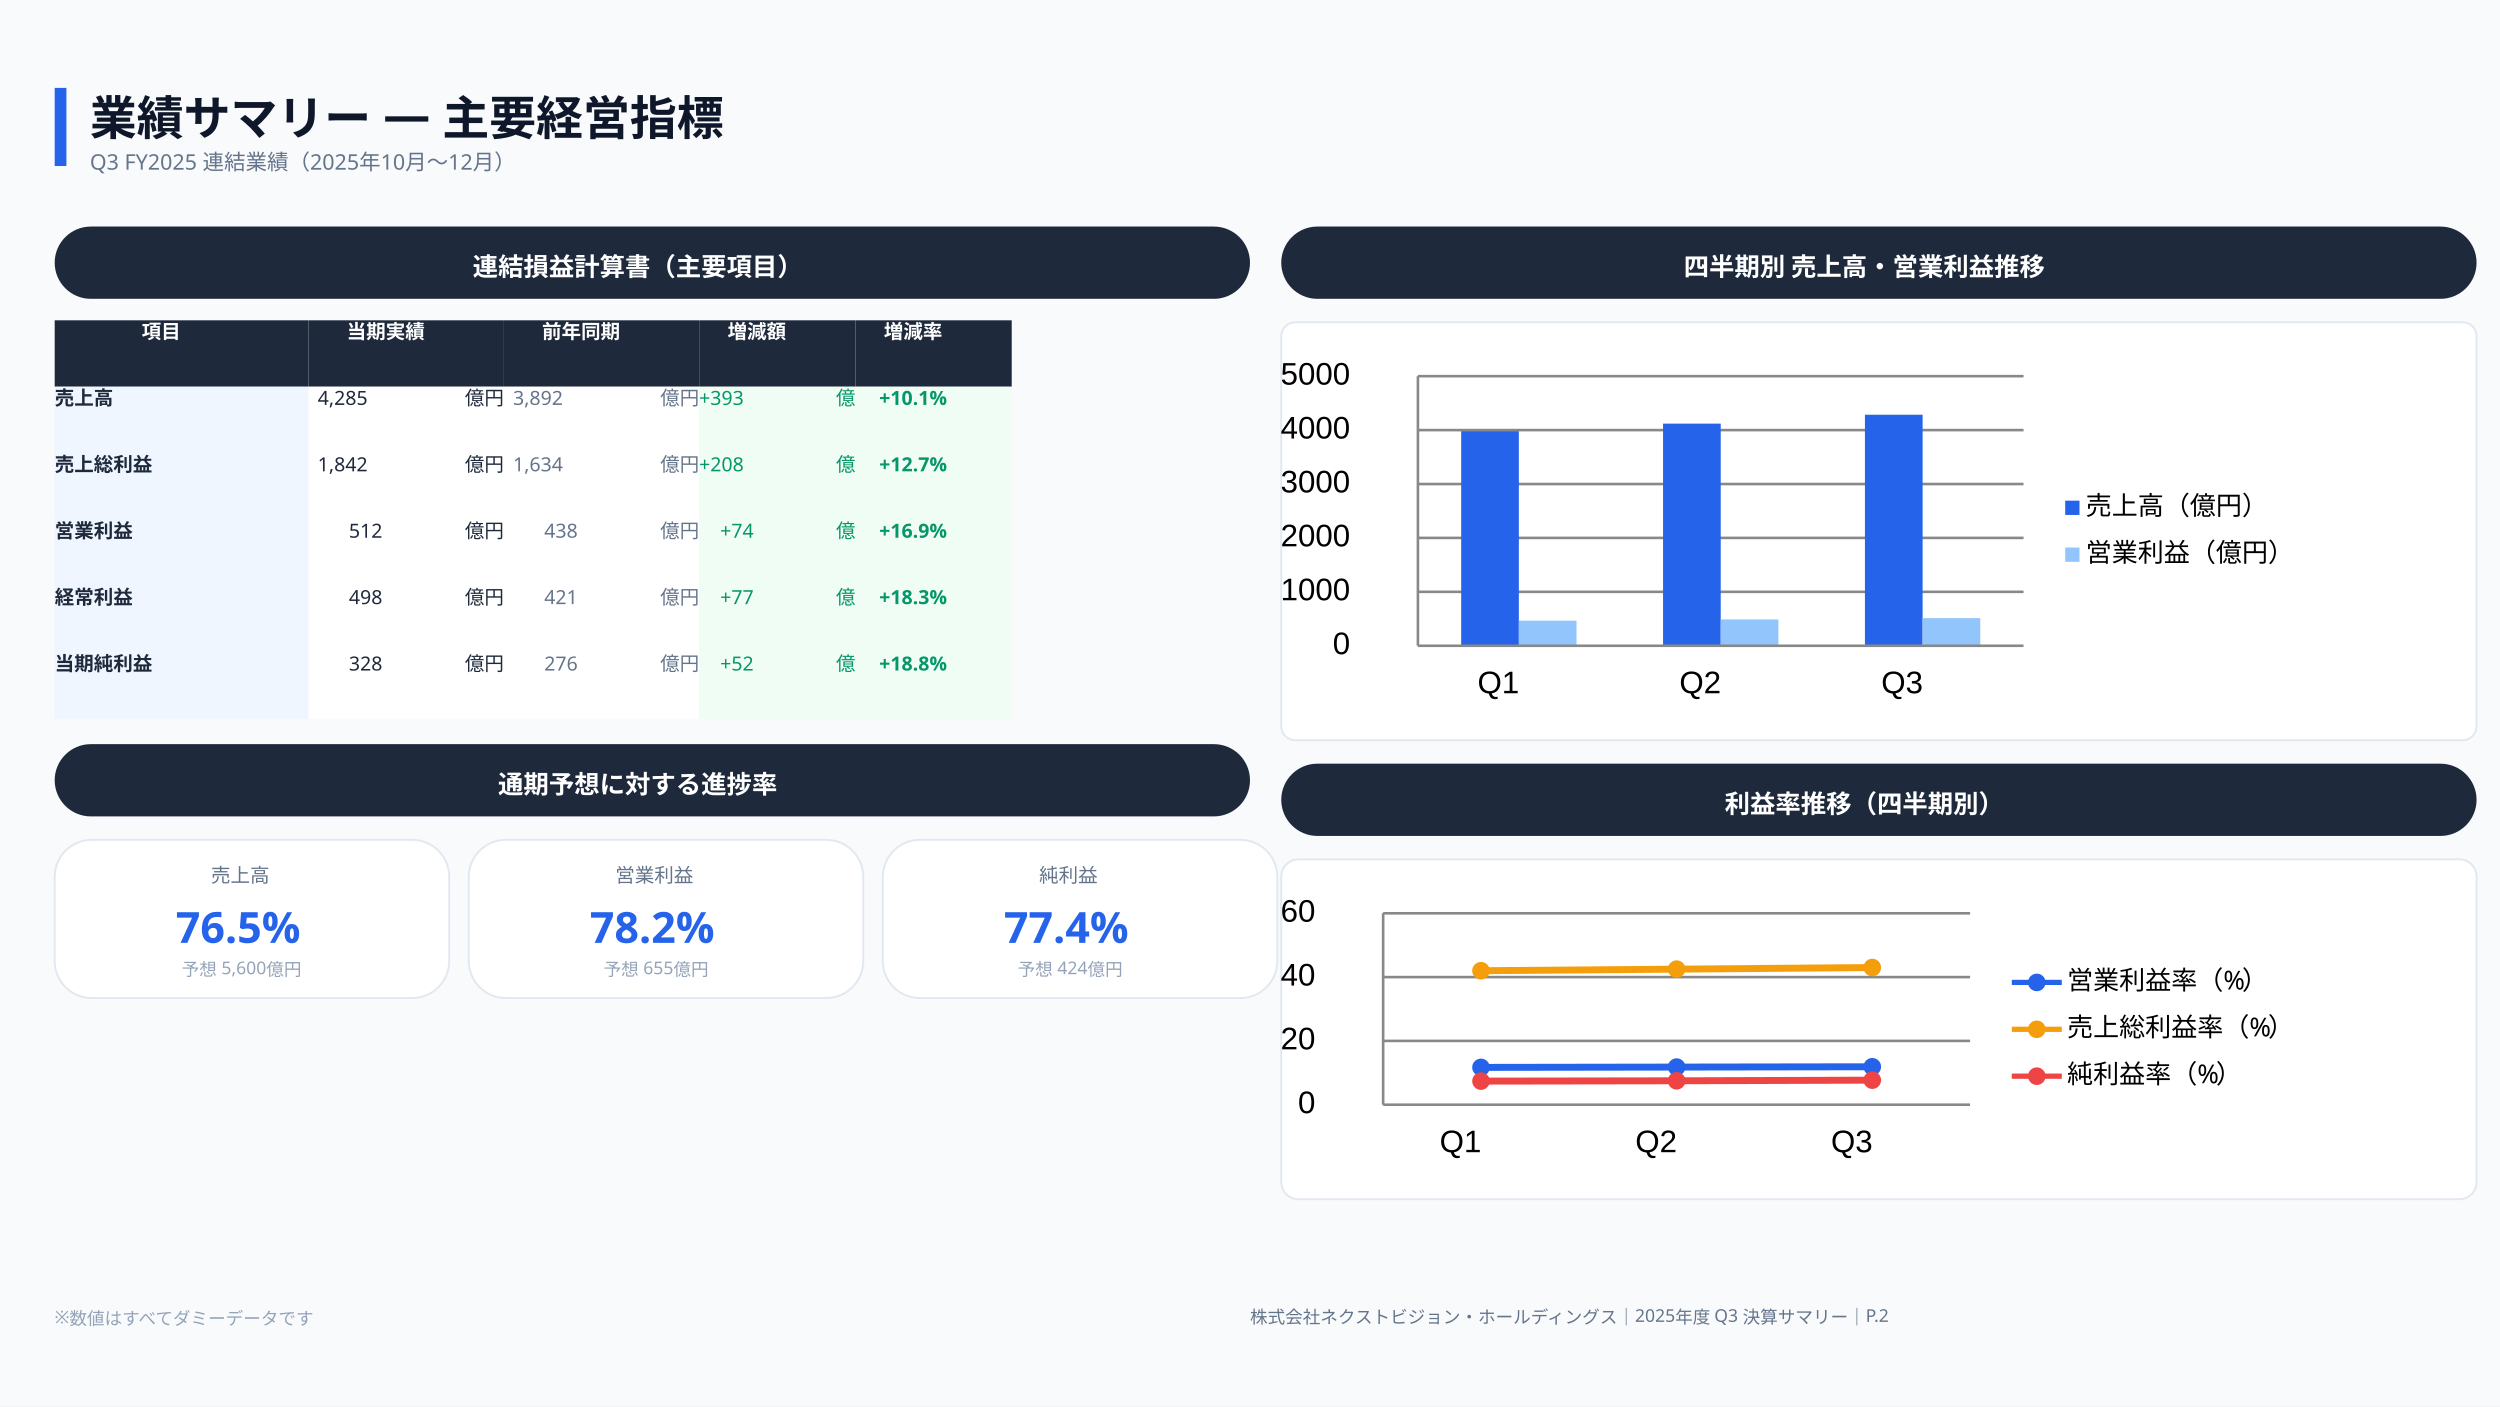
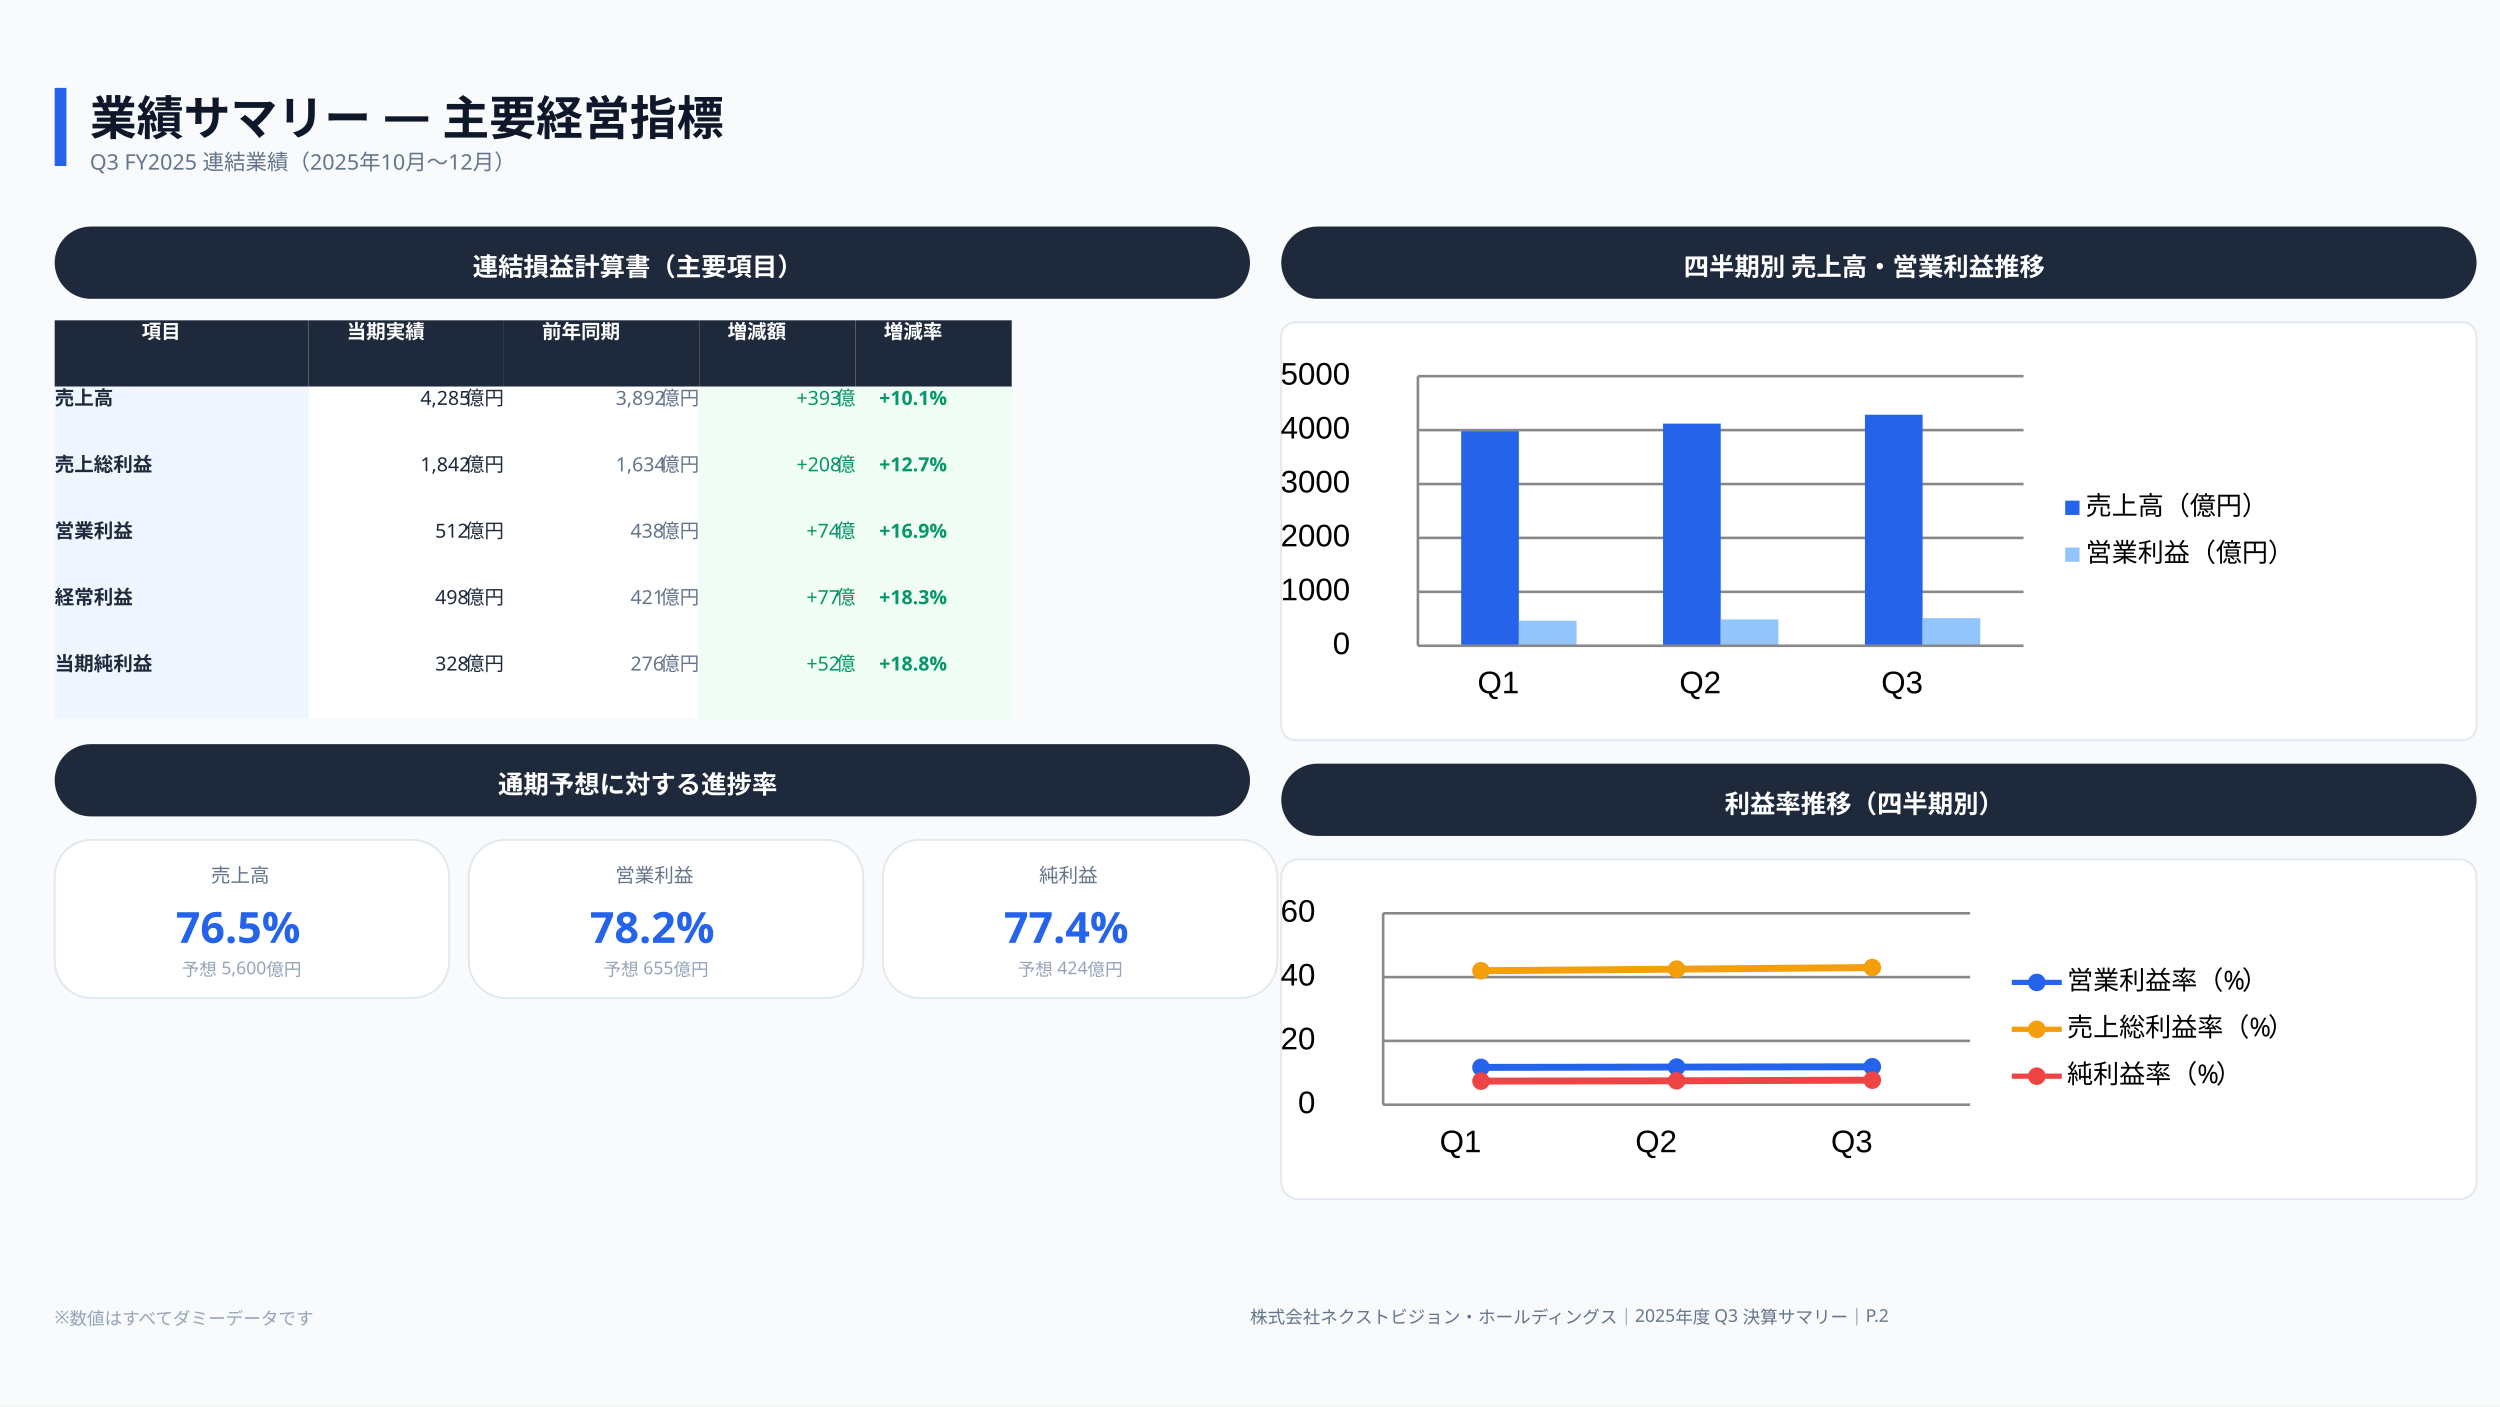
<svg xmlns="http://www.w3.org/2000/svg" viewBox="0 0 1280 720" width="1280" height="720">
  <rect width="1280" height="720" fill="#f8fafc" />
  <g role="img" aria-label="Shape 0" data-pptx-id="257.2" data-pptx-path="0" transform="translate(28, 45)">
    <rect fill="#2563eb" stroke-width="1.333" stroke="none" width="6" height="40" />
  </g>
  <g role="img" aria-label="Text 1" data-pptx-id="257.3" data-pptx-path="1" transform="translate(46, 41)">
    <rect fill="none" stroke-width="1.333" stroke="none" width="1206" height="32" />
    <text x="0" y="28.08" xml:space="preserve">
      <tspan x="0" dy="0" text-anchor="start" font-size="24" font-family="'Noto Sans JP', sans-serif" font-weight="bold" fill="#0f172a">業績サマリー ― 主要経営指標</tspan>
    </text>
  </g>
  <g role="img" aria-label="Text 2" data-pptx-id="257.4" data-pptx-path="2" transform="translate(46, 74)">
    <rect fill="none" stroke-width="1.333" stroke="none" width="1206" height="15" />
    <text x="0" y="12.87" xml:space="preserve">
      <tspan x="0" dy="0" text-anchor="start" font-size="11" font-family="'Noto Sans JP', sans-serif" fill="#64748b">Q3 FY2025 連結業績（2025年10月〜12月）</tspan>
    </text>
  </g>
  <g role="img" aria-label="Shape 3" data-pptx-id="257.5" data-pptx-path="3" transform="translate(28, 116)">
    <rect fill="#1e293b" stroke-width="1.333" stroke="none" width="612" height="37" rx="18.5" ry="18.5" />
  </g>
  <g role="img" aria-label="Text 4" data-pptx-id="257.6" data-pptx-path="4" transform="translate(38, 126)">
    <rect fill="none" stroke-width="1.333" stroke="none" width="592" height="18" />
    <text x="0" y="15.21" xml:space="preserve">
      <tspan x="296" dy="0" text-anchor="middle" font-size="13" font-family="'Noto Sans JP', sans-serif" font-weight="bold" fill="#ffffff">連結損益計算書（主要項目）</tspan>
    </text>
  </g>
  <g role="img" aria-label="Table 0" data-pptx-id="257.3" data-pptx-path="5" transform="translate(28, 164)">
    <rect x="0" y="0" width="130" height="34" fill="#1e293b" />
    <g transform="translate(0, 0)">
      <text x="0" y="9.314" xml:space="preserve">
        <tspan x="65" dy="0" text-anchor="middle" font-size="10" font-family="游ゴシック, 'Noto Sans JP', Calibri, Carlito, sans-serif" font-weight="bold" fill="#ffffff">項目</tspan>
      </text>
    </g>
    <rect x="130" y="0" width="100" height="34" fill="#1e293b" />
    <g transform="translate(130, 0)">
      <text x="0" y="9.314" xml:space="preserve">
        <tspan x="50" dy="0" text-anchor="middle" font-size="10" font-family="游ゴシック, 'Noto Sans JP', Calibri, Carlito, sans-serif" font-weight="bold" fill="#ffffff">当期実績</tspan>
      </text>
    </g>
    <rect x="230" y="0" width="100" height="34" fill="#1e293b" />
    <g transform="translate(230, 0)">
      <text x="0" y="9.314" xml:space="preserve">
        <tspan x="50" dy="0" text-anchor="middle" font-size="10" font-family="游ゴシック, 'Noto Sans JP', Calibri, Carlito, sans-serif" font-weight="bold" fill="#ffffff">前年同期</tspan>
      </text>
    </g>
    <rect x="330" y="0" width="80" height="34" fill="#1e293b" />
    <g transform="translate(330, 0)">
      <text x="0" y="9.314" xml:space="preserve">
        <tspan x="40" dy="0" text-anchor="middle" font-size="10" font-family="游ゴシック, 'Noto Sans JP', Calibri, Carlito, sans-serif" font-weight="bold" fill="#ffffff">増減額</tspan>
      </text>
    </g>
    <rect x="410" y="0" width="80" height="34" fill="#1e293b" />
    <g transform="translate(410, 0)">
      <text x="0" y="9.314" xml:space="preserve">
        <tspan x="40" dy="0" text-anchor="middle" font-size="10" font-family="游ゴシック, 'Noto Sans JP', Calibri, Carlito, sans-serif" font-weight="bold" fill="#ffffff">増減率</tspan>
      </text>
    </g>
    <rect x="0" y="34" width="130" height="34" fill="#eff6ff" />
    <g transform="translate(0, 34)">
      <text x="0" y="9.314" xml:space="preserve">
        <tspan x="0" dy="0" text-anchor="start" font-size="10" font-family="游ゴシック, 'Noto Sans JP', Calibri, Carlito, sans-serif" font-weight="bold" fill="#1e293b">売上高</tspan>
      </text>
    </g>
    <rect x="130" y="34" width="100" height="34" fill="#ffffff" />
    <g transform="translate(130, 34)">
      <text x="0" y="9.314" xml:space="preserve">
-         <tspan x="57.231" dy="0" text-anchor="end" font-size="10" font-family="Calibri, Carlito, 游ゴシック, 'Noto Sans JP', sans-serif" fill="#1e293b">4,285</tspan>
+         <tspan x="57.231" dy="0" text-anchor="start" font-size="10" font-family="Calibri, Carlito, 游ゴシック, 'Noto Sans JP', sans-serif" fill="#1e293b">4,285</tspan>
        <tspan x="80" text-anchor="start" font-size="10" font-family="游ゴシック, 'Noto Sans JP', Calibri, Carlito, sans-serif" fill="#1e293b">億円</tspan>
      </text>
    </g>
    <rect x="230" y="34" width="100" height="34" fill="#ffffff" />
    <g transform="translate(230, 34)">
      <text x="0" y="9.314" xml:space="preserve">
-         <tspan x="57.231" dy="0" text-anchor="end" font-size="10" font-family="Calibri, Carlito, 游ゴシック, 'Noto Sans JP', sans-serif" fill="#64748b">3,892</tspan>
+         <tspan x="57.231" dy="0" text-anchor="start" font-size="10" font-family="Calibri, Carlito, 游ゴシック, 'Noto Sans JP', sans-serif" fill="#64748b">3,892</tspan>
        <tspan x="80" text-anchor="start" font-size="10" font-family="游ゴシック, 'Noto Sans JP', Calibri, Carlito, sans-serif" fill="#64748b">億円</tspan>
      </text>
    </g>
    <rect x="330" y="34" width="80" height="34" fill="#f0fdf4" />
    <g transform="translate(330, 34)">
      <text x="0" y="9.314" xml:space="preserve">
-         <tspan x="49.814" dy="0" text-anchor="end" font-size="10" font-family="Calibri, Carlito, 游ゴシック, 'Noto Sans JP', sans-serif" fill="#059669">+393</tspan>
+         <tspan x="49.814" dy="0" text-anchor="start" font-size="10" font-family="Calibri, Carlito, 游ゴシック, 'Noto Sans JP', sans-serif" fill="#059669">+393</tspan>
        <tspan x="70" text-anchor="start" font-size="10" font-family="游ゴシック, 'Noto Sans JP', Calibri, Carlito, sans-serif" fill="#059669">億</tspan>
      </text>
    </g>
    <rect x="410" y="34" width="80" height="34" fill="#f0fdf4" />
    <g transform="translate(410, 34)">
      <text x="0" y="9.314" xml:space="preserve">
        <tspan x="40" dy="0" text-anchor="middle" font-size="10" font-family="Calibri, Carlito, 游ゴシック, 'Noto Sans JP', sans-serif" font-weight="bold" fill="#059669">+10.1%</tspan>
      </text>
    </g>
    <rect x="0" y="68" width="130" height="34" fill="#eff6ff" />
    <g transform="translate(0, 68)">
      <text x="0" y="9.314" xml:space="preserve">
        <tspan x="0" dy="0" text-anchor="start" font-size="10" font-family="游ゴシック, 'Noto Sans JP', Calibri, Carlito, sans-serif" font-weight="bold" fill="#1e293b">売上総利益</tspan>
      </text>
    </g>
    <rect x="130" y="68" width="100" height="34" fill="#ffffff" />
    <g transform="translate(130, 68)">
      <text x="0" y="9.314" xml:space="preserve">
-         <tspan x="57.231" dy="0" text-anchor="end" font-size="10" font-family="Calibri, Carlito, 游ゴシック, 'Noto Sans JP', sans-serif" fill="#1e293b">1,842</tspan>
+         <tspan x="57.231" dy="0" text-anchor="start" font-size="10" font-family="Calibri, Carlito, 游ゴシック, 'Noto Sans JP', sans-serif" fill="#1e293b">1,842</tspan>
        <tspan x="80" text-anchor="start" font-size="10" font-family="游ゴシック, 'Noto Sans JP', Calibri, Carlito, sans-serif" fill="#1e293b">億円</tspan>
      </text>
    </g>
    <rect x="230" y="68" width="100" height="34" fill="#ffffff" />
    <g transform="translate(230, 68)">
      <text x="0" y="9.314" xml:space="preserve">
-         <tspan x="57.231" dy="0" text-anchor="end" font-size="10" font-family="Calibri, Carlito, 游ゴシック, 'Noto Sans JP', sans-serif" fill="#64748b">1,634</tspan>
+         <tspan x="57.231" dy="0" text-anchor="start" font-size="10" font-family="Calibri, Carlito, 游ゴシック, 'Noto Sans JP', sans-serif" fill="#64748b">1,634</tspan>
        <tspan x="80" text-anchor="start" font-size="10" font-family="游ゴシック, 'Noto Sans JP', Calibri, Carlito, sans-serif" fill="#64748b">億円</tspan>
      </text>
    </g>
    <rect x="330" y="68" width="80" height="34" fill="#f0fdf4" />
    <g transform="translate(330, 68)">
      <text x="0" y="9.314" xml:space="preserve">
-         <tspan x="49.814" dy="0" text-anchor="end" font-size="10" font-family="Calibri, Carlito, 游ゴシック, 'Noto Sans JP', sans-serif" fill="#059669">+208</tspan>
+         <tspan x="49.814" dy="0" text-anchor="start" font-size="10" font-family="Calibri, Carlito, 游ゴシック, 'Noto Sans JP', sans-serif" fill="#059669">+208</tspan>
        <tspan x="70" text-anchor="start" font-size="10" font-family="游ゴシック, 'Noto Sans JP', Calibri, Carlito, sans-serif" fill="#059669">億</tspan>
      </text>
    </g>
    <rect x="410" y="68" width="80" height="34" fill="#f0fdf4" />
    <g transform="translate(410, 68)">
      <text x="0" y="9.314" xml:space="preserve">
        <tspan x="40" dy="0" text-anchor="middle" font-size="10" font-family="Calibri, Carlito, 游ゴシック, 'Noto Sans JP', sans-serif" font-weight="bold" fill="#059669">+12.7%</tspan>
      </text>
    </g>
    <rect x="0" y="102" width="130" height="34" fill="#eff6ff" />
    <g transform="translate(0, 102)">
      <text x="0" y="9.314" xml:space="preserve">
        <tspan x="0" dy="0" text-anchor="start" font-size="10" font-family="游ゴシック, 'Noto Sans JP', Calibri, Carlito, sans-serif" font-weight="bold" fill="#1e293b">営業利益</tspan>
      </text>
    </g>
    <rect x="130" y="102" width="100" height="34" fill="#ffffff" />
    <g transform="translate(130, 102)">
      <text x="0" y="9.314" xml:space="preserve">
-         <tspan x="64.795" dy="0" text-anchor="end" font-size="10" font-family="Calibri, Carlito, 游ゴシック, 'Noto Sans JP', sans-serif" fill="#1e293b">512</tspan>
+         <tspan x="64.795" dy="0" text-anchor="start" font-size="10" font-family="Calibri, Carlito, 游ゴシック, 'Noto Sans JP', sans-serif" fill="#1e293b">512</tspan>
        <tspan x="80" text-anchor="start" font-size="10" font-family="游ゴシック, 'Noto Sans JP', Calibri, Carlito, sans-serif" fill="#1e293b">億円</tspan>
      </text>
    </g>
    <rect x="230" y="102" width="100" height="34" fill="#ffffff" />
    <g transform="translate(230, 102)">
      <text x="0" y="9.314" xml:space="preserve">
-         <tspan x="64.795" dy="0" text-anchor="end" font-size="10" font-family="Calibri, Carlito, 游ゴシック, 'Noto Sans JP', sans-serif" fill="#64748b">438</tspan>
+         <tspan x="64.795" dy="0" text-anchor="start" font-size="10" font-family="Calibri, Carlito, 游ゴシック, 'Noto Sans JP', sans-serif" fill="#64748b">438</tspan>
        <tspan x="80" text-anchor="start" font-size="10" font-family="游ゴシック, 'Noto Sans JP', Calibri, Carlito, sans-serif" fill="#64748b">億円</tspan>
      </text>
    </g>
    <rect x="330" y="102" width="80" height="34" fill="#f0fdf4" />
    <g transform="translate(330, 102)">
      <text x="0" y="9.314" xml:space="preserve">
-         <tspan x="54.883" dy="0" text-anchor="end" font-size="10" font-family="Calibri, Carlito, 游ゴシック, 'Noto Sans JP', sans-serif" fill="#059669">+74</tspan>
+         <tspan x="54.883" dy="0" text-anchor="start" font-size="10" font-family="Calibri, Carlito, 游ゴシック, 'Noto Sans JP', sans-serif" fill="#059669">+74</tspan>
        <tspan x="70" text-anchor="start" font-size="10" font-family="游ゴシック, 'Noto Sans JP', Calibri, Carlito, sans-serif" fill="#059669">億</tspan>
      </text>
    </g>
    <rect x="410" y="102" width="80" height="34" fill="#f0fdf4" />
    <g transform="translate(410, 102)">
      <text x="0" y="9.314" xml:space="preserve">
        <tspan x="40" dy="0" text-anchor="middle" font-size="10" font-family="Calibri, Carlito, 游ゴシック, 'Noto Sans JP', sans-serif" font-weight="bold" fill="#059669">+16.9%</tspan>
      </text>
    </g>
    <rect x="0" y="136" width="130" height="34" fill="#eff6ff" />
    <g transform="translate(0, 136)">
      <text x="0" y="9.314" xml:space="preserve">
        <tspan x="0" dy="0" text-anchor="start" font-size="10" font-family="游ゴシック, 'Noto Sans JP', Calibri, Carlito, sans-serif" font-weight="bold" fill="#1e293b">経常利益</tspan>
      </text>
    </g>
    <rect x="130" y="136" width="100" height="34" fill="#ffffff" />
    <g transform="translate(130, 136)">
      <text x="0" y="9.314" xml:space="preserve">
-         <tspan x="64.795" dy="0" text-anchor="end" font-size="10" font-family="Calibri, Carlito, 游ゴシック, 'Noto Sans JP', sans-serif" fill="#1e293b">498</tspan>
+         <tspan x="64.795" dy="0" text-anchor="start" font-size="10" font-family="Calibri, Carlito, 游ゴシック, 'Noto Sans JP', sans-serif" fill="#1e293b">498</tspan>
        <tspan x="80" text-anchor="start" font-size="10" font-family="游ゴシック, 'Noto Sans JP', Calibri, Carlito, sans-serif" fill="#1e293b">億円</tspan>
      </text>
    </g>
    <rect x="230" y="136" width="100" height="34" fill="#ffffff" />
    <g transform="translate(230, 136)">
      <text x="0" y="9.314" xml:space="preserve">
-         <tspan x="64.795" dy="0" text-anchor="end" font-size="10" font-family="Calibri, Carlito, 游ゴシック, 'Noto Sans JP', sans-serif" fill="#64748b">421</tspan>
+         <tspan x="64.795" dy="0" text-anchor="start" font-size="10" font-family="Calibri, Carlito, 游ゴシック, 'Noto Sans JP', sans-serif" fill="#64748b">421</tspan>
        <tspan x="80" text-anchor="start" font-size="10" font-family="游ゴシック, 'Noto Sans JP', Calibri, Carlito, sans-serif" fill="#64748b">億円</tspan>
      </text>
    </g>
    <rect x="330" y="136" width="80" height="34" fill="#f0fdf4" />
    <g transform="translate(330, 136)">
      <text x="0" y="9.314" xml:space="preserve">
-         <tspan x="54.883" dy="0" text-anchor="end" font-size="10" font-family="Calibri, Carlito, 游ゴシック, 'Noto Sans JP', sans-serif" fill="#059669">+77</tspan>
+         <tspan x="54.883" dy="0" text-anchor="start" font-size="10" font-family="Calibri, Carlito, 游ゴシック, 'Noto Sans JP', sans-serif" fill="#059669">+77</tspan>
        <tspan x="70" text-anchor="start" font-size="10" font-family="游ゴシック, 'Noto Sans JP', Calibri, Carlito, sans-serif" fill="#059669">億</tspan>
      </text>
    </g>
    <rect x="410" y="136" width="80" height="34" fill="#f0fdf4" />
    <g transform="translate(410, 136)">
      <text x="0" y="9.314" xml:space="preserve">
        <tspan x="40" dy="0" text-anchor="middle" font-size="10" font-family="Calibri, Carlito, 游ゴシック, 'Noto Sans JP', sans-serif" font-weight="bold" fill="#059669">+18.3%</tspan>
      </text>
    </g>
    <rect x="0" y="170" width="130" height="34" fill="#eff6ff" />
    <g transform="translate(0, 170)">
      <text x="0" y="9.314" xml:space="preserve">
        <tspan x="0" dy="0" text-anchor="start" font-size="10" font-family="游ゴシック, 'Noto Sans JP', Calibri, Carlito, sans-serif" font-weight="bold" fill="#1e293b">当期純利益</tspan>
      </text>
    </g>
    <rect x="130" y="170" width="100" height="34" fill="#ffffff" />
    <g transform="translate(130, 170)">
      <text x="0" y="9.314" xml:space="preserve">
-         <tspan x="64.795" dy="0" text-anchor="end" font-size="10" font-family="Calibri, Carlito, 游ゴシック, 'Noto Sans JP', sans-serif" fill="#1e293b">328</tspan>
+         <tspan x="64.795" dy="0" text-anchor="start" font-size="10" font-family="Calibri, Carlito, 游ゴシック, 'Noto Sans JP', sans-serif" fill="#1e293b">328</tspan>
        <tspan x="80" text-anchor="start" font-size="10" font-family="游ゴシック, 'Noto Sans JP', Calibri, Carlito, sans-serif" fill="#1e293b">億円</tspan>
      </text>
    </g>
    <rect x="230" y="170" width="100" height="34" fill="#ffffff" />
    <g transform="translate(230, 170)">
      <text x="0" y="9.314" xml:space="preserve">
-         <tspan x="64.795" dy="0" text-anchor="end" font-size="10" font-family="Calibri, Carlito, 游ゴシック, 'Noto Sans JP', sans-serif" fill="#64748b">276</tspan>
+         <tspan x="64.795" dy="0" text-anchor="start" font-size="10" font-family="Calibri, Carlito, 游ゴシック, 'Noto Sans JP', sans-serif" fill="#64748b">276</tspan>
        <tspan x="80" text-anchor="start" font-size="10" font-family="游ゴシック, 'Noto Sans JP', Calibri, Carlito, sans-serif" fill="#64748b">億円</tspan>
      </text>
    </g>
    <rect x="330" y="170" width="80" height="34" fill="#f0fdf4" />
    <g transform="translate(330, 170)">
      <text x="0" y="9.314" xml:space="preserve">
-         <tspan x="54.883" dy="0" text-anchor="end" font-size="10" font-family="Calibri, Carlito, 游ゴシック, 'Noto Sans JP', sans-serif" fill="#059669">+52</tspan>
+         <tspan x="54.883" dy="0" text-anchor="start" font-size="10" font-family="Calibri, Carlito, 游ゴシック, 'Noto Sans JP', sans-serif" fill="#059669">+52</tspan>
        <tspan x="70" text-anchor="start" font-size="10" font-family="游ゴシック, 'Noto Sans JP', Calibri, Carlito, sans-serif" fill="#059669">億</tspan>
      </text>
    </g>
    <rect x="410" y="170" width="80" height="34" fill="#f0fdf4" />
    <g transform="translate(410, 170)">
      <text x="0" y="9.314" xml:space="preserve">
        <tspan x="40" dy="0" text-anchor="middle" font-size="10" font-family="Calibri, Carlito, 游ゴシック, 'Noto Sans JP', sans-serif" font-weight="bold" fill="#059669">+18.8%</tspan>
      </text>
    </g>
  </g>
  <g role="img" aria-label="Shape 5" data-pptx-id="257.8" data-pptx-path="6" transform="translate(28, 381)">
    <rect fill="#1e293b" stroke-width="1.333" stroke="none" width="612" height="37" rx="18.5" ry="18.5" />
  </g>
  <g role="img" aria-label="Text 6" data-pptx-id="257.9" data-pptx-path="7" transform="translate(38, 391)">
    <rect fill="none" stroke-width="1.333" stroke="none" width="592" height="18" />
    <text x="0" y="15.21" xml:space="preserve">
      <tspan x="296" dy="0" text-anchor="middle" font-size="13" font-family="'Noto Sans JP', sans-serif" font-weight="bold" fill="#ffffff">通期予想に対する進捗率</tspan>
    </text>
  </g>
  <g role="img" aria-label="Shape 7" data-pptx-id="257.10" data-pptx-path="8" transform="translate(28, 430)">
    <rect fill="#ffffff" stroke-width="1" stroke="#e2e8f0" width="202" height="81" rx="18.963" ry="18.963" />
  </g>
  <g role="img" aria-label="Text 8" data-pptx-id="257.11" data-pptx-path="9" transform="translate(108, 440)">
    <rect fill="none" stroke-width="1.333" stroke="none" width="40" height="13" />
    <text x="0" y="11.7" xml:space="preserve">
      <tspan x="0" dy="0" text-anchor="start" font-size="10" font-family="'Noto Sans JP', sans-serif" fill="#64748b">売上高</tspan>
    </text>
  </g>
  <g role="img" aria-label="Text 9" data-pptx-id="257.12" data-pptx-path="10" transform="translate(90, 457)">
    <rect fill="none" stroke-width="1.333" stroke="none" width="78" height="30" />
    <text x="0" y="25.74" xml:space="preserve">
      <tspan x="0" dy="0" text-anchor="start" font-size="22" font-family="'Noto Sans JP', sans-serif" font-weight="bold" fill="#2563eb">76.5%</tspan>
    </text>
  </g>
  <g role="img" aria-label="Text 10" data-pptx-id="257.13" data-pptx-path="11" transform="translate(93, 489)">
    <rect fill="none" stroke-width="1.333" stroke="none" width="72" height="12" />
    <text x="0" y="10.53" xml:space="preserve">
      <tspan x="0" dy="0" text-anchor="start" font-size="9" font-family="'Noto Sans JP', sans-serif" fill="#94a3b8">予想 5,600億円</tspan>
    </text>
  </g>
  <g role="img" aria-label="Shape 11" data-pptx-id="257.14" data-pptx-path="12" transform="translate(240, 430)">
    <rect fill="#ffffff" stroke-width="1" stroke="#e2e8f0" width="202" height="81" rx="18.963" ry="18.963" />
  </g>
  <g role="img" aria-label="Text 12" data-pptx-id="257.15" data-pptx-path="13" transform="translate(315, 440)">
    <rect fill="none" stroke-width="1.333" stroke="none" width="50" height="13" />
    <text x="0" y="11.7" xml:space="preserve">
      <tspan x="0" dy="0" text-anchor="start" font-size="10" font-family="'Noto Sans JP', sans-serif" fill="#64748b">営業利益</tspan>
    </text>
  </g>
  <g role="img" aria-label="Text 13" data-pptx-id="257.16" data-pptx-path="14" transform="translate(302, 457)">
    <rect fill="none" stroke-width="1.333" stroke="none" width="78" height="30" />
    <text x="0" y="25.74" xml:space="preserve">
      <tspan x="0" dy="0" text-anchor="start" font-size="22" font-family="'Noto Sans JP', sans-serif" font-weight="bold" fill="#2563eb">78.2%</tspan>
    </text>
  </g>
  <g role="img" aria-label="Text 14" data-pptx-id="257.17" data-pptx-path="15" transform="translate(309, 489)">
    <rect fill="none" stroke-width="1.333" stroke="none" width="64" height="12" />
    <text x="0" y="10.53" xml:space="preserve">
      <tspan x="0" dy="0" text-anchor="start" font-size="9" font-family="'Noto Sans JP', sans-serif" fill="#94a3b8">予想 655億円</tspan>
    </text>
  </g>
  <g role="img" aria-label="Shape 15" data-pptx-id="257.18" data-pptx-path="16" transform="translate(452, 430)">
    <rect fill="#ffffff" stroke-width="1" stroke="#e2e8f0" width="202" height="81" rx="18.963" ry="18.963" />
  </g>
  <g role="img" aria-label="Text 16" data-pptx-id="257.19" data-pptx-path="17" transform="translate(532, 440)">
    <rect fill="none" stroke-width="1.333" stroke="none" width="40" height="13" />
    <text x="0" y="11.7" xml:space="preserve">
      <tspan x="0" dy="0" text-anchor="start" font-size="10" font-family="'Noto Sans JP', sans-serif" fill="#64748b">純利益</tspan>
    </text>
  </g>
  <g role="img" aria-label="Text 17" data-pptx-id="257.20" data-pptx-path="18" transform="translate(514, 457)">
    <rect fill="none" stroke-width="1.333" stroke="none" width="78" height="30" />
    <text x="0" y="25.74" xml:space="preserve">
      <tspan x="0" dy="0" text-anchor="start" font-size="22" font-family="'Noto Sans JP', sans-serif" font-weight="bold" fill="#2563eb">77.4%</tspan>
    </text>
  </g>
  <g role="img" aria-label="Text 18" data-pptx-id="257.21" data-pptx-path="19" transform="translate(521, 489)">
    <rect fill="none" stroke-width="1.333" stroke="none" width="64" height="12" />
    <text x="0" y="10.53" xml:space="preserve">
      <tspan x="0" dy="0" text-anchor="start" font-size="9" font-family="'Noto Sans JP', sans-serif" fill="#94a3b8">予想 424億円</tspan>
    </text>
  </g>
  <g role="img" aria-label="Shape 19" data-pptx-id="257.22" data-pptx-path="20" transform="translate(656, 116)">
    <rect fill="#1e293b" stroke-width="1.333" stroke="none" width="612" height="37" rx="18.5" ry="18.5" />
  </g>
  <g role="img" aria-label="Text 20" data-pptx-id="257.23" data-pptx-path="21" transform="translate(666, 126)">
    <rect fill="none" stroke-width="1.333" stroke="none" width="592" height="18" />
    <text x="0" y="15.21" xml:space="preserve">
      <tspan x="296" dy="0" text-anchor="middle" font-size="13" font-family="'Noto Sans JP', sans-serif" font-weight="bold" fill="#ffffff">四半期別 売上高・営業利益推移</tspan>
    </text>
  </g>
  <g role="img" aria-label="Shape 21" data-pptx-id="257.24" data-pptx-path="22" transform="translate(656, 165)">
    <rect fill="#ffffff" stroke-width="1" stroke="#e2e8f0" width="612" height="214" rx="7.178" ry="7.178" />
  </g>
  <g role="img" aria-label="Chart 0" data-pptx-id="257.25" data-pptx-path="23" transform="translate(668, 177) scale(1, 1) translate(0, 0)">
    <g transform="translate(57.971, 126.016)">
      <line stroke-width="1.333" stroke="#888888" stroke-linecap="butt" stroke-linejoin="round" fill="none" x1="0" y1="0" x2="310.082" y2="0" />
    </g>
    <g transform="translate(57.971, 98.413)">
      <line stroke-width="1.333" stroke="#888888" stroke-linecap="butt" stroke-linejoin="round" fill="none" x1="0" y1="0" x2="310.082" y2="0" />
    </g>
    <g transform="translate(57.971, 70.81)">
      <line stroke-width="1.333" stroke="#888888" stroke-linecap="butt" stroke-linejoin="round" fill="none" x1="0" y1="0" x2="310.082" y2="0" />
    </g>
    <g transform="translate(57.971, 43.207)">
      <line stroke-width="1.333" stroke="#888888" stroke-linecap="butt" stroke-linejoin="round" fill="none" x1="0" y1="0" x2="310.082" y2="0" />
    </g>
    <g transform="translate(57.971, 15.604)">
      <line stroke-width="1.333" stroke="#888888" stroke-linecap="butt" stroke-linejoin="round" fill="none" x1="0" y1="0" x2="310.082" y2="0" />
    </g>
    <g transform="translate(80.12, 43.759)">
      <rect fill="#2563eb" stroke="none" width="29.532" height="109.859" />
    </g>
    <g transform="translate(109.651, 140.783)">
      <rect fill="#93c5fd" stroke="none" width="29.532" height="12.835" />
    </g>
    <g transform="translate(183.481, 39.895)">
      <rect fill="#2563eb" stroke="none" width="29.532" height="113.724" />
    </g>
    <g transform="translate(213.012, 140.148)">
      <rect fill="#93c5fd" stroke="none" width="29.532" height="13.47" />
    </g>
    <g transform="translate(286.841, 35.34)">
      <rect fill="#2563eb" stroke="none" width="29.532" height="118.278" />
    </g>
    <g transform="translate(316.373, 139.486)">
      <rect fill="#93c5fd" stroke="none" width="29.532" height="14.133" />
    </g>
    <g transform="translate(57.971, 15.604)">
      <line stroke-width="1.333" stroke="#888888" stroke-linecap="butt" stroke-linejoin="round" fill="none" x1="0" y1="0" x2="0" y2="138.014" />
    </g>
    <g transform="translate(57.971, 153.618)">
      <line stroke-width="1.333" stroke="#888888" stroke-linecap="butt" stroke-linejoin="round" fill="none" x1="0" y1="0" x2="310.082" y2="0" />
    </g>
    <g transform="translate(0, 142.129)">
      <rect fill="none" stroke="none" width="44.26" height="26.812" />
      <text x="0" y="15.809" xml:space="preserve">
        <tspan x="44.26" dy="0" text-anchor="end" font-size="16" font-family="Arial, Arimo, 游ゴシック, 'Noto Sans JP', sans-serif" fill="#000000">0</tspan>
      </text>
    </g>
    <g transform="translate(0, 114.526)">
      <rect fill="none" stroke="none" width="44.26" height="26.812" />
      <text x="0" y="15.809" xml:space="preserve">
        <tspan x="44.26" dy="0" text-anchor="end" font-size="16" font-family="Arial, Arimo, 游ゴシック, 'Noto Sans JP', sans-serif" fill="#000000">1000</tspan>
      </text>
    </g>
    <g transform="translate(0, 86.923)">
      <rect fill="none" stroke="none" width="44.26" height="26.812" />
      <text x="0" y="15.809" xml:space="preserve">
        <tspan x="44.26" dy="0" text-anchor="end" font-size="16" font-family="Arial, Arimo, 游ゴシック, 'Noto Sans JP', sans-serif" fill="#000000">2000</tspan>
      </text>
    </g>
    <g transform="translate(0, 59.32)">
      <rect fill="none" stroke="none" width="44.26" height="26.812" />
      <text x="0" y="15.809" xml:space="preserve">
        <tspan x="44.26" dy="0" text-anchor="end" font-size="16" font-family="Arial, Arimo, 游ゴシック, 'Noto Sans JP', sans-serif" fill="#000000">3000</tspan>
      </text>
    </g>
    <g transform="translate(0, 31.718)">
      <rect fill="none" stroke="none" width="44.26" height="26.812" />
      <text x="0" y="15.809" xml:space="preserve">
        <tspan x="44.26" dy="0" text-anchor="end" font-size="16" font-family="Arial, Arimo, 游ゴシック, 'Noto Sans JP', sans-serif" fill="#000000">4000</tspan>
      </text>
    </g>
    <g transform="translate(0, 4.115)">
      <rect fill="none" stroke="none" width="44.26" height="26.812" />
      <text x="0" y="15.809" xml:space="preserve">
        <tspan x="44.26" dy="0" text-anchor="end" font-size="16" font-family="Arial, Arimo, 游ゴシック, 'Noto Sans JP', sans-serif" fill="#000000">5000</tspan>
      </text>
    </g>
    <g transform="translate(57.971, 162.133)">
      <rect fill="none" stroke="none" width="103.361" height="26.812" />
      <text x="0" y="15.809" xml:space="preserve">
        <tspan x="51.68" dy="0" text-anchor="middle" font-size="16" font-family="Arial, Arimo, 游ゴシック, 'Noto Sans JP', sans-serif" fill="#000000">Q1</tspan>
      </text>
    </g>
    <g transform="translate(161.332, 162.133)">
      <rect fill="none" stroke="none" width="103.361" height="26.812" />
      <text x="0" y="15.809" xml:space="preserve">
        <tspan x="51.68" dy="0" text-anchor="middle" font-size="16" font-family="Arial, Arimo, 游ゴシック, 'Noto Sans JP', sans-serif" fill="#000000">Q2</tspan>
      </text>
    </g>
    <g transform="translate(264.693, 162.133)">
      <rect fill="none" stroke="none" width="103.361" height="26.812" />
      <text x="0" y="15.809" xml:space="preserve">
        <tspan x="51.68" dy="0" text-anchor="middle" font-size="16" font-family="Arial, Arimo, 游ゴシック, 'Noto Sans JP', sans-serif" fill="#000000">Q3</tspan>
      </text>
    </g>
    <g transform="translate(389.387, 79.34)">
      <rect fill="#2563eb" stroke="none" width="7.32" height="7.32" />
    </g>
    <g transform="translate(399.867, 74.181)">
      <rect fill="none" stroke="none" width="106.667" height="24.414" />
      <text x="0" y="12.419" xml:space="preserve">
        <tspan x="0" dy="0" text-anchor="start" font-size="13.333" font-family="游ゴシック, 'Noto Sans JP', Calibri, Carlito, sans-serif" fill="#000000">売上高（億円）</tspan>
      </text>
    </g>
    <g transform="translate(389.387, 103.34)">
      <rect fill="#93c5fd" stroke="none" width="7.32" height="7.32" />
    </g>
    <g transform="translate(399.867, 98.181)">
      <rect fill="none" stroke="none" width="111.467" height="24.414" />
      <text x="0" y="12.419" xml:space="preserve">
        <tspan x="0" dy="0" text-anchor="start" font-size="13.333" font-family="游ゴシック, 'Noto Sans JP', Calibri, Carlito, sans-serif" fill="#000000">営業利益（億円）</tspan>
      </text>
    </g>
  </g>
  <g role="img" aria-label="Shape 22" data-pptx-id="257.26" data-pptx-path="24" transform="translate(656, 391)">
    <rect fill="#1e293b" stroke-width="1.333" stroke="none" width="612" height="37" rx="18.5" ry="18.5" />
  </g>
  <g role="img" aria-label="Text 23" data-pptx-id="257.27" data-pptx-path="25" transform="translate(666, 401)">
    <rect fill="none" stroke-width="1.333" stroke="none" width="592" height="18" />
    <text x="0" y="15.21" xml:space="preserve">
      <tspan x="296" dy="0" text-anchor="middle" font-size="13" font-family="'Noto Sans JP', sans-serif" font-weight="bold" fill="#ffffff">利益率推移（四半期別）</tspan>
    </text>
  </g>
  <g role="img" aria-label="Shape 24" data-pptx-id="257.28" data-pptx-path="26" transform="translate(656, 440)">
    <rect fill="#ffffff" stroke-width="1" stroke="#e2e8f0" width="612" height="174" rx="8.827" ry="8.827" />
  </g>
  <g role="img" aria-label="Chart 1" data-pptx-id="257.29" data-pptx-path="27" transform="translate(668, 452) scale(1, 1) translate(0, 0)">
    <g transform="translate(40.174, 80.947)">
      <line stroke-width="1.333" stroke="#888888" stroke-linecap="butt" stroke-linejoin="round" fill="none" x1="0" y1="0" x2="300.528" y2="0" />
    </g>
    <g transform="translate(40.174, 48.276)">
      <line stroke-width="1.333" stroke="#888888" stroke-linecap="butt" stroke-linejoin="round" fill="none" x1="0" y1="0" x2="300.528" y2="0" />
    </g>
    <g transform="translate(40.174, 15.604)">
      <line stroke-width="1.333" stroke="#888888" stroke-linecap="butt" stroke-linejoin="round" fill="none" x1="0" y1="0" x2="300.528" y2="0" />
    </g>
    <g transform="translate(90.262, 94.179)">
      <path fill="none" stroke-width="2.667" stroke="#2563eb" stroke-linecap="butt" stroke-linejoin="round" d="M 0 0.245 L 75.132 0.122 L 150.264 0" transform="scale(1.333333, 1.333333)" />
    </g>
    <g transform="translate(86.262, 90.506)">
      <ellipse fill="#2563eb" stroke-width="1" stroke="#2563eb" stroke-linecap="butt" stroke-linejoin="round" cx="4" cy="4" rx="4" ry="4" />
    </g>
    <g transform="translate(186.438, 90.342)">
      <ellipse fill="#2563eb" stroke-width="1" stroke="#2563eb" stroke-linecap="butt" stroke-linejoin="round" cx="4" cy="4" rx="4" ry="4" />
    </g>
    <g transform="translate(286.614, 90.179)">
      <ellipse fill="#2563eb" stroke-width="1" stroke="#2563eb" stroke-linecap="butt" stroke-linejoin="round" cx="4" cy="4" rx="4" ry="4" />
    </g>
    <g transform="translate(90.262, 43.375)">
      <path fill="none" stroke-width="2.667" stroke="#f59e0b" stroke-linecap="butt" stroke-linejoin="round" d="M 0 1.225 L 75.132 0.613 L 150.264 0" transform="scale(1.333333, 1.333333)" />
    </g>
    <g transform="translate(86.262, 41.008)">
      <ellipse fill="#f59e0b" stroke-width="1" stroke="#f59e0b" stroke-linecap="butt" stroke-linejoin="round" cx="4" cy="4" rx="4" ry="4" />
    </g>
    <g transform="translate(186.438, 40.192)">
      <ellipse fill="#f59e0b" stroke-width="1" stroke="#f59e0b" stroke-linecap="butt" stroke-linejoin="round" cx="4" cy="4" rx="4" ry="4" />
    </g>
    <g transform="translate(286.614, 39.375)">
      <ellipse fill="#f59e0b" stroke-width="1" stroke="#f59e0b" stroke-linecap="butt" stroke-linejoin="round" cx="4" cy="4" rx="4" ry="4" />
    </g>
    <g transform="translate(90.262, 101.04)">
      <path fill="none" stroke-width="2.667" stroke="#ef4444" stroke-linecap="butt" stroke-linejoin="round" d="M 0 0.368 L 75.132 0.245 L 150.264 0" transform="scale(1.333333, 1.333333)" />
    </g>
    <g transform="translate(86.262, 97.53)">
      <ellipse fill="#ef4444" stroke-width="1" stroke="#ef4444" stroke-linecap="butt" stroke-linejoin="round" cx="4" cy="4" rx="4" ry="4" />
    </g>
    <g transform="translate(186.438, 97.367)">
      <ellipse fill="#ef4444" stroke-width="1" stroke="#ef4444" stroke-linecap="butt" stroke-linejoin="round" cx="4" cy="4" rx="4" ry="4" />
    </g>
    <g transform="translate(286.614, 97.04)">
      <ellipse fill="#ef4444" stroke-width="1" stroke="#ef4444" stroke-linecap="butt" stroke-linejoin="round" cx="4" cy="4" rx="4" ry="4" />
    </g>
    <g transform="translate(40.174, 15.604)">
      <line stroke-width="1.333" stroke="#888888" stroke-linecap="butt" stroke-linejoin="round" fill="none" x1="0" y1="0" x2="0" y2="98.014" />
    </g>
    <g transform="translate(40.174, 113.618)">
      <line stroke-width="1.333" stroke="#888888" stroke-linecap="butt" stroke-linejoin="round" fill="none" x1="0" y1="0" x2="300.528" y2="0" />
    </g>
    <g transform="translate(0, 102.129)">
      <rect fill="none" stroke="none" width="26.464" height="26.812" />
      <text x="0" y="15.809" xml:space="preserve">
        <tspan x="26.464" dy="0" text-anchor="end" font-size="16" font-family="Arial, Arimo, 游ゴシック, 'Noto Sans JP', sans-serif" fill="#000000">0</tspan>
      </text>
    </g>
    <g transform="translate(0, 69.458)">
      <rect fill="none" stroke="none" width="26.464" height="26.812" />
      <text x="0" y="15.809" xml:space="preserve">
        <tspan x="26.464" dy="0" text-anchor="end" font-size="16" font-family="Arial, Arimo, 游ゴシック, 'Noto Sans JP', sans-serif" fill="#000000">20</tspan>
      </text>
    </g>
    <g transform="translate(0, 36.786)">
      <rect fill="none" stroke="none" width="26.464" height="26.812" />
      <text x="0" y="15.809" xml:space="preserve">
        <tspan x="26.464" dy="0" text-anchor="end" font-size="16" font-family="Arial, Arimo, 游ゴシック, 'Noto Sans JP', sans-serif" fill="#000000">40</tspan>
      </text>
    </g>
    <g transform="translate(0, 4.115)">
      <rect fill="none" stroke="none" width="26.464" height="26.812" />
      <text x="0" y="15.809" xml:space="preserve">
        <tspan x="26.464" dy="0" text-anchor="end" font-size="16" font-family="Arial, Arimo, 游ゴシック, 'Noto Sans JP', sans-serif" fill="#000000">60</tspan>
      </text>
    </g>
    <g transform="translate(40.174, 122.133)">
      <rect fill="none" stroke="none" width="100.176" height="26.812" />
      <text x="0" y="15.809" xml:space="preserve">
        <tspan x="50.088" dy="0" text-anchor="middle" font-size="16" font-family="Arial, Arimo, 游ゴシック, 'Noto Sans JP', sans-serif" fill="#000000">Q1</tspan>
      </text>
    </g>
    <g transform="translate(140.35, 122.133)">
      <rect fill="none" stroke="none" width="100.176" height="26.812" />
      <text x="0" y="15.809" xml:space="preserve">
        <tspan x="50.088" dy="0" text-anchor="middle" font-size="16" font-family="Arial, Arimo, 游ゴシック, 'Noto Sans JP', sans-serif" fill="#000000">Q2</tspan>
      </text>
    </g>
    <g transform="translate(240.526, 122.133)">
      <rect fill="none" stroke="none" width="100.176" height="26.812" />
      <text x="0" y="15.809" xml:space="preserve">
        <tspan x="50.088" dy="0" text-anchor="middle" font-size="16" font-family="Arial, Arimo, 游ゴシック, 'Noto Sans JP', sans-serif" fill="#000000">Q3</tspan>
      </text>
    </g>
    <g transform="translate(362.035, 51)">
      <line stroke-width="2.667" stroke="#2563eb" stroke-linecap="butt" stroke-linejoin="round" fill="none" x1="0" y1="0" x2="25.6" y2="0" />
    </g>
    <g transform="translate(370.835, 47)">
      <ellipse fill="#2563eb" stroke-width="1" stroke="#2563eb" stroke-linecap="butt" stroke-linejoin="round" cx="4" cy="4" rx="4" ry="4" />
    </g>
    <g transform="translate(390.335, 42.181)">
      <rect fill="none" stroke="none" width="116.198" height="24.414" />
      <text x="0" y="12.419" xml:space="preserve">
        <tspan x="0" dy="0" text-anchor="start" font-size="13.333" font-family="游ゴシック, 'Noto Sans JP', Calibri, Carlito, sans-serif" fill="#000000">営業利益率（</tspan>
        <tspan x="80" text-anchor="start" font-size="13.333" font-family="Calibri, Carlito, 游ゴシック, 'Noto Sans JP', sans-serif" fill="#000000">%</tspan>
        <tspan x="89.531" text-anchor="start" font-size="13.333" font-family="游ゴシック, 'Noto Sans JP', Calibri, Carlito, sans-serif" fill="#000000">）</tspan>
      </text>
    </g>
    <g transform="translate(362.035, 75)">
      <line stroke-width="2.667" stroke="#f59e0b" stroke-linecap="butt" stroke-linejoin="round" fill="none" x1="0" y1="0" x2="25.6" y2="0" />
    </g>
    <g transform="translate(370.835, 71)">
      <ellipse fill="#f59e0b" stroke-width="1" stroke="#f59e0b" stroke-linecap="butt" stroke-linejoin="round" cx="4" cy="4" rx="4" ry="4" />
    </g>
    <g transform="translate(390.335, 66.181)">
      <rect fill="none" stroke="none" width="120.998" height="24.414" />
      <text x="0" y="12.419" xml:space="preserve">
        <tspan x="0" dy="0" text-anchor="start" font-size="13.333" font-family="游ゴシック, 'Noto Sans JP', Calibri, Carlito, sans-serif" fill="#000000">売上総利益率（</tspan>
        <tspan x="93.333" text-anchor="start" font-size="13.333" font-family="Calibri, Carlito, 游ゴシック, 'Noto Sans JP', sans-serif" fill="#000000">%</tspan>
        <tspan x="102.865" text-anchor="start" font-size="13.333" font-family="游ゴシック, 'Noto Sans JP', Calibri, Carlito, sans-serif" fill="#000000">）</tspan>
      </text>
    </g>
    <g transform="translate(362.035, 99)">
      <line stroke-width="2.667" stroke="#ef4444" stroke-linecap="butt" stroke-linejoin="round" fill="none" x1="0" y1="0" x2="25.6" y2="0" />
    </g>
    <g transform="translate(370.835, 95)">
      <ellipse fill="#ef4444" stroke-width="1" stroke="#ef4444" stroke-linecap="butt" stroke-linejoin="round" cx="4" cy="4" rx="4" ry="4" />
    </g>
    <g transform="translate(390.335, 90.181)">
      <rect fill="none" stroke="none" width="102.865" height="24.414" />
      <text x="0" y="12.419" xml:space="preserve">
        <tspan x="0" dy="0" text-anchor="start" font-size="13.333" font-family="游ゴシック, 'Noto Sans JP', Calibri, Carlito, sans-serif" fill="#000000">純利益率（</tspan>
        <tspan x="66.667" text-anchor="start" font-size="13.333" font-family="Calibri, Carlito, 游ゴシック, 'Noto Sans JP', sans-serif" fill="#000000">%</tspan>
        <tspan x="76.198" text-anchor="start" font-size="13.333" font-family="游ゴシック, 'Noto Sans JP', Calibri, Carlito, sans-serif" fill="#000000">）</tspan>
      </text>
    </g>
  </g>
  <g role="img" aria-label="Text 25" data-pptx-id="257.30" data-pptx-path="28" transform="translate(28, 667)">
    <rect fill="none" stroke-width="1.333" stroke="none" width="612" height="12" />
    <text x="0" y="10.53" xml:space="preserve">
      <tspan x="0" dy="0" text-anchor="start" font-size="9" font-family="'Noto Sans JP', sans-serif" fill="#94a3b8">※数値はすべてダミーデータです</tspan>
    </text>
  </g>
  <g role="img" aria-label="Text 26" data-pptx-id="257.31" data-pptx-path="29" transform="translate(640, 667)">
    <rect fill="none" stroke-width="1.333" stroke="none" width="612" height="12" />
    <text x="0" y="10.53" xml:space="preserve">
      <tspan x="0" dy="0" text-anchor="start" font-size="9" font-family="'Noto Sans JP', sans-serif" fill="#64748b">株式会社ネクストビジョン・ホールディングス｜2025年度 Q3 決算サマリー｜P.2</tspan>
    </text>
  </g>
</svg>
